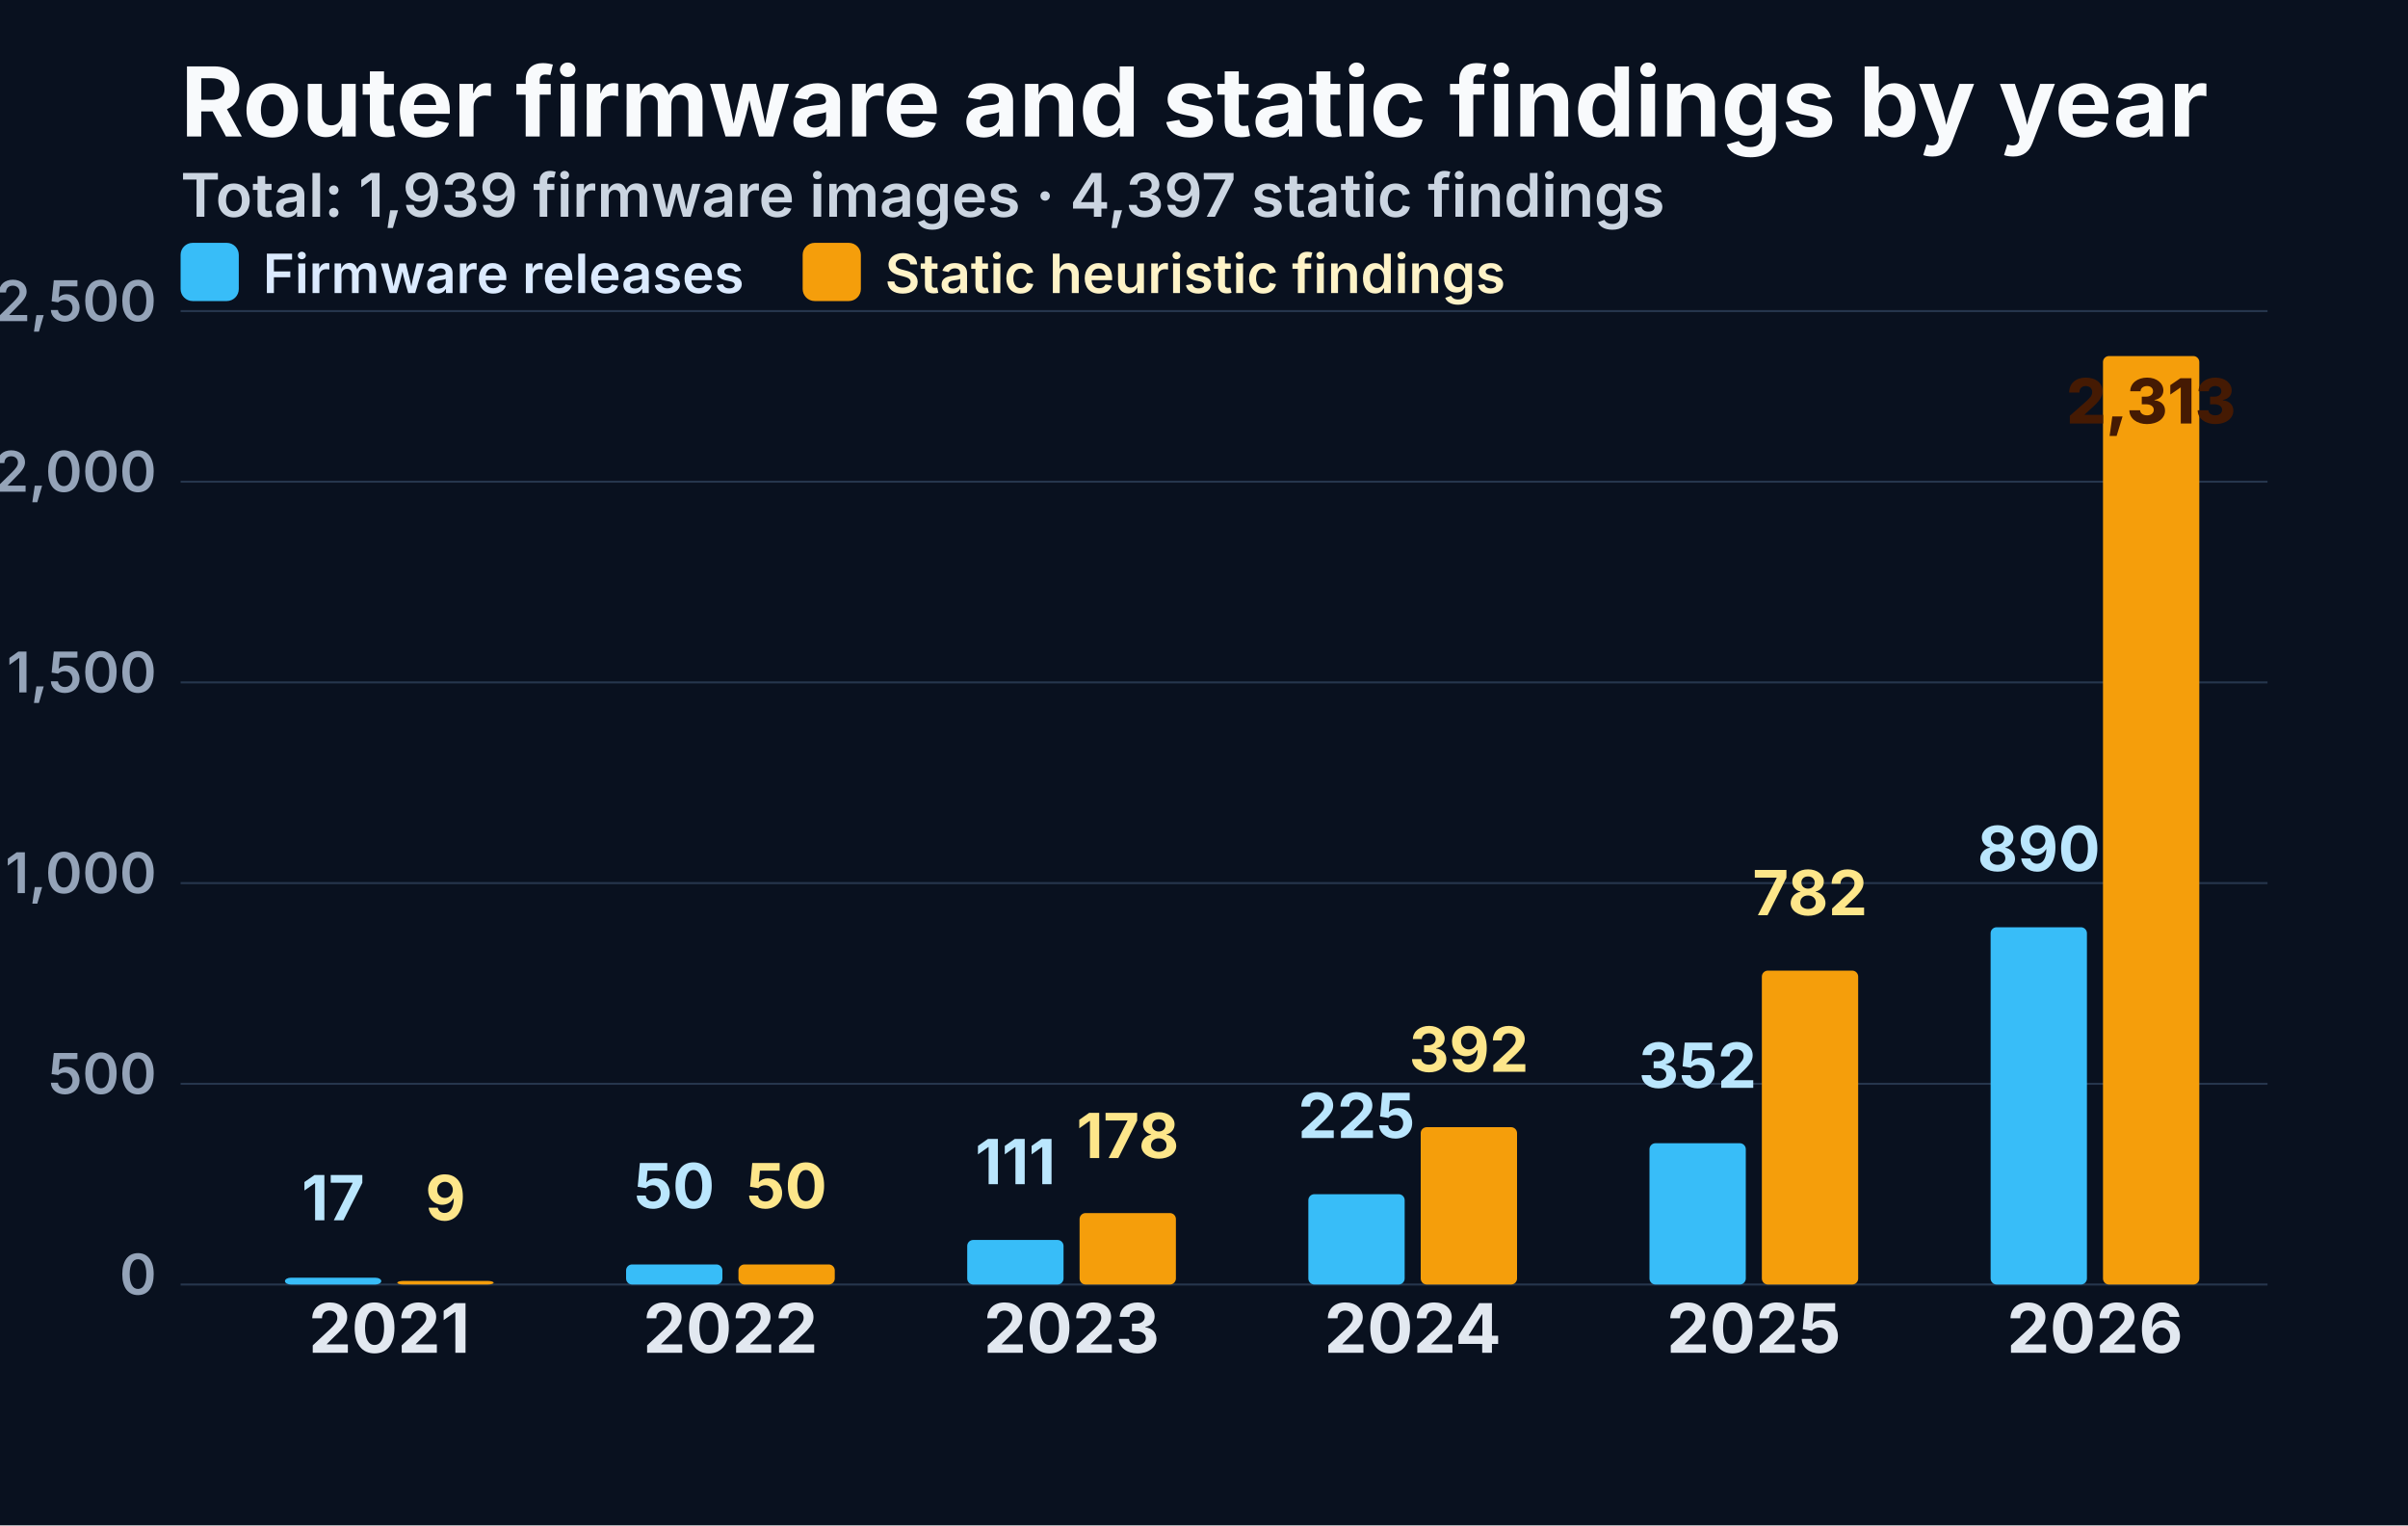
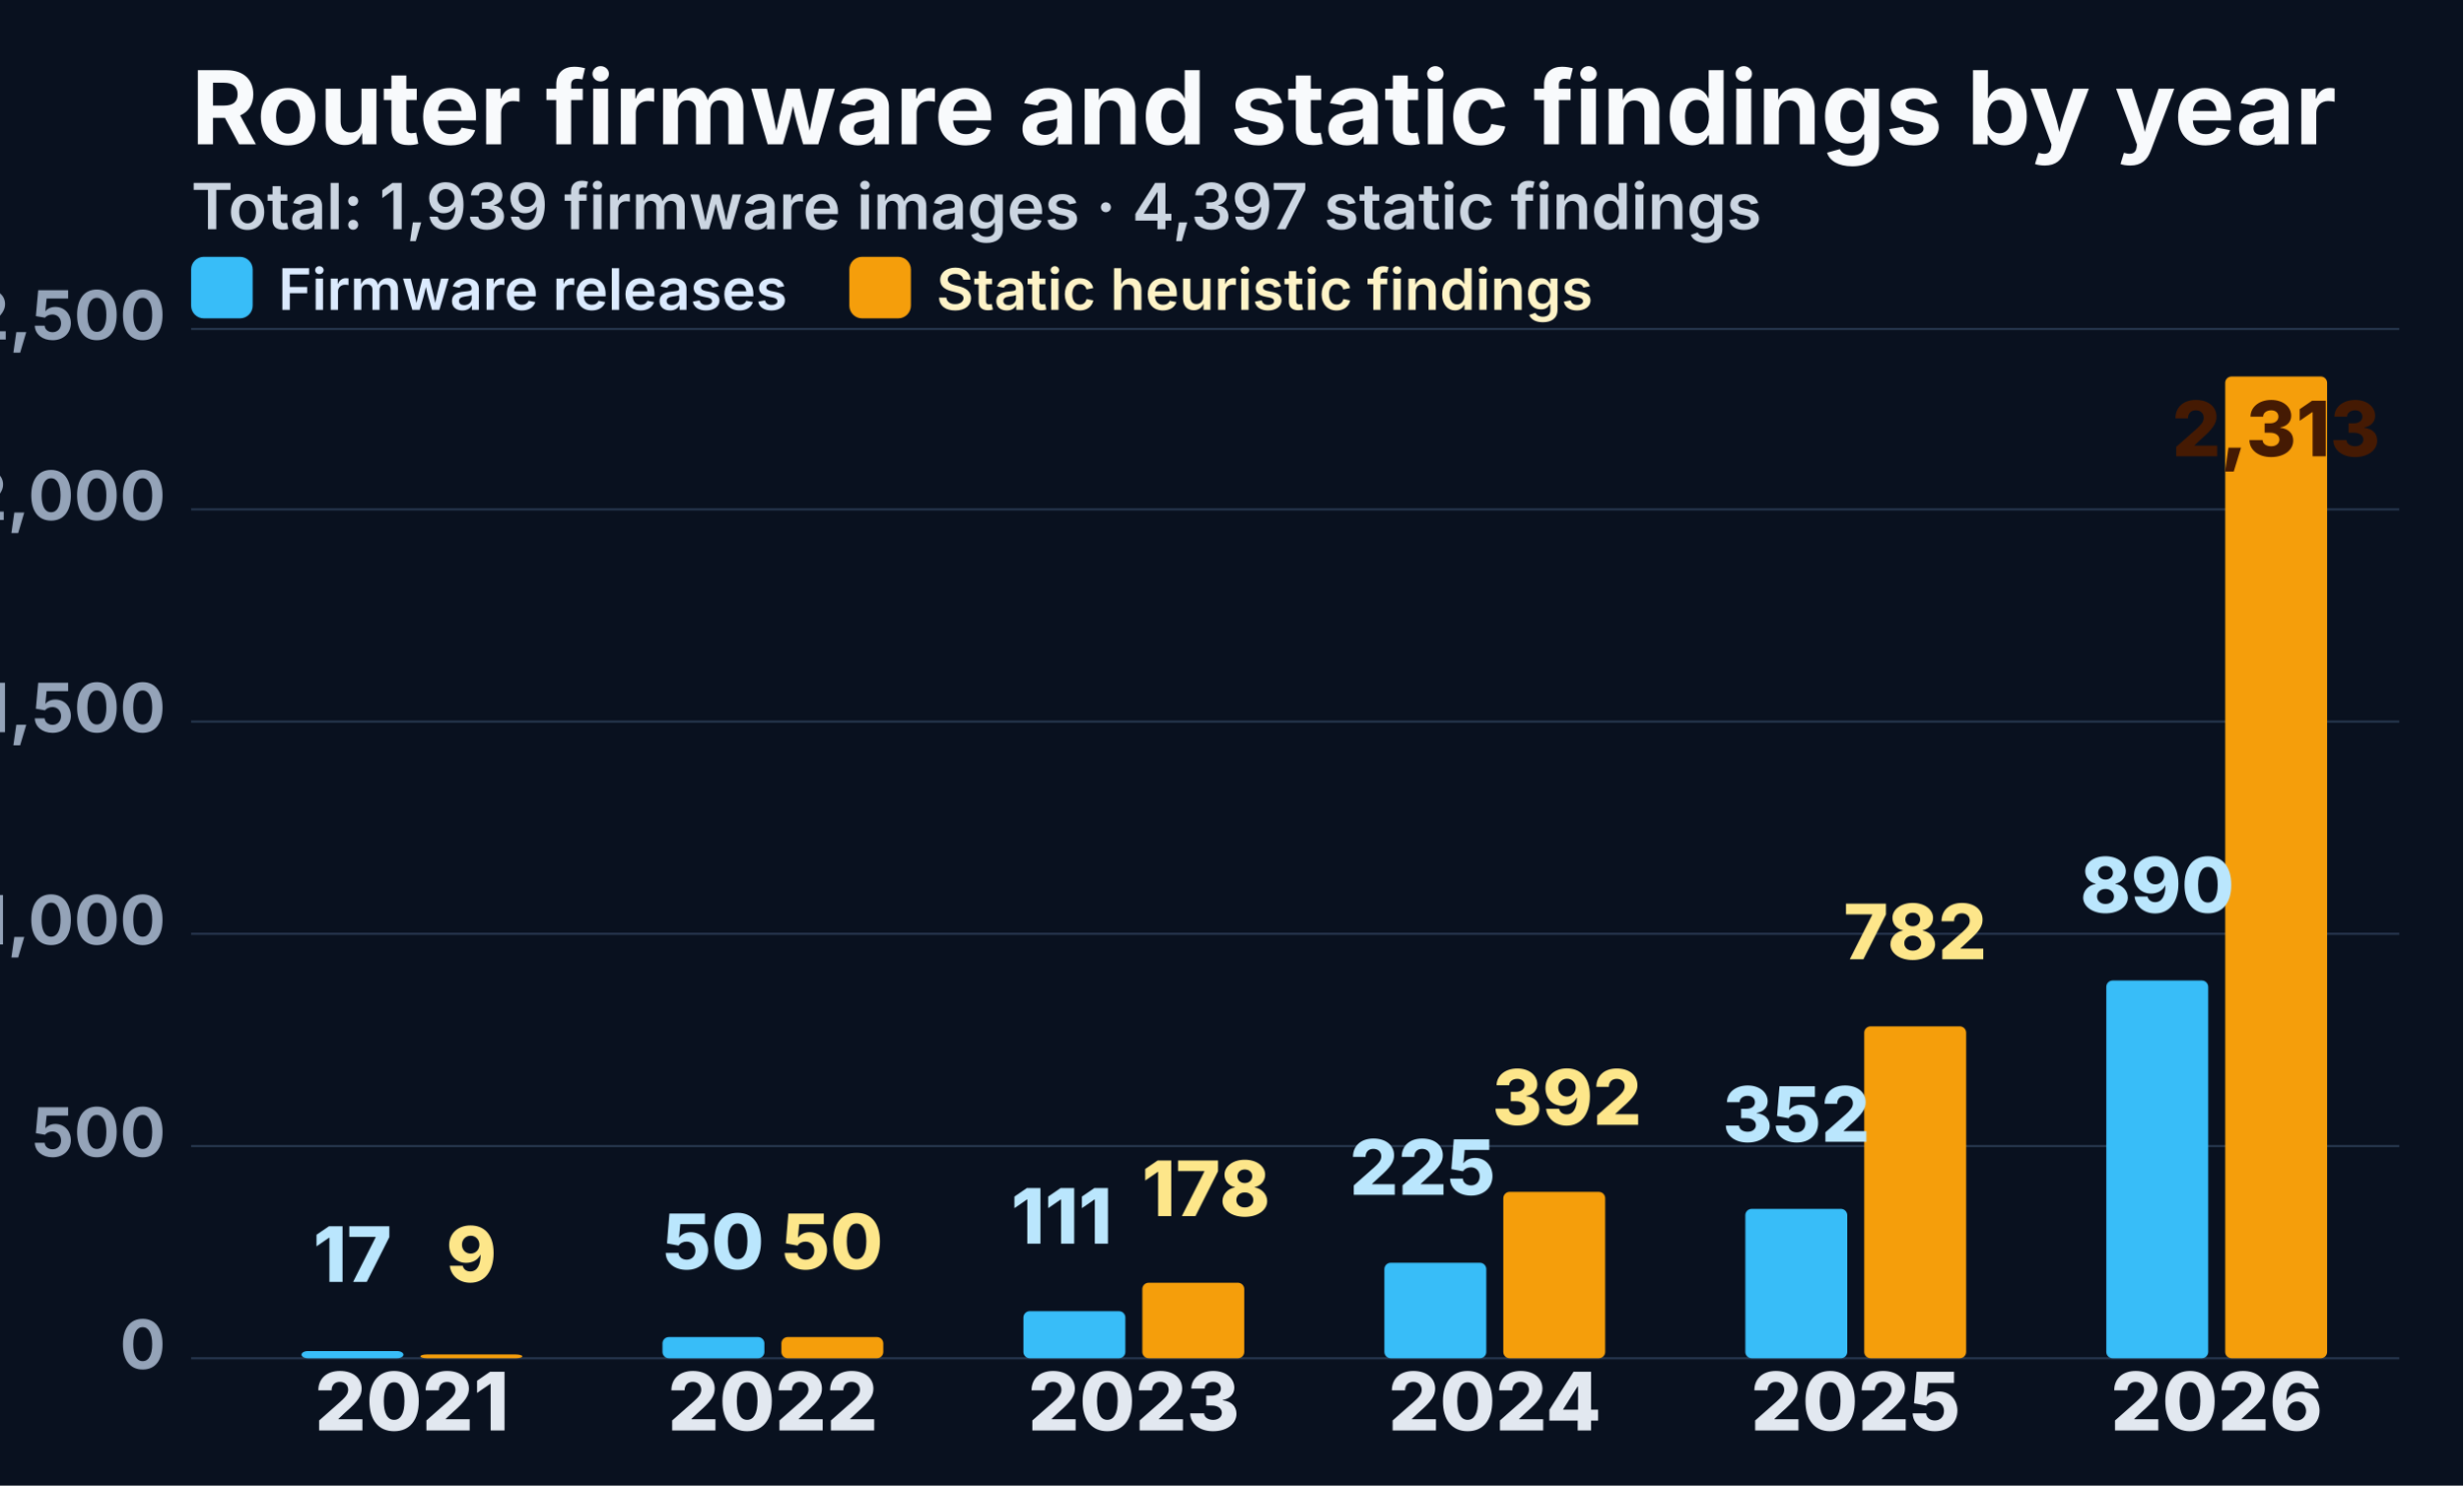
- <svg xmlns="http://www.w3.org/2000/svg" width="1200" height="760" viewBox="0 0 1200 760" role="img" aria-labelledby="title desc">
-   <rect width="1200" height="760" fill="#09111f" />
+ <svg xmlns="http://www.w3.org/2000/svg" width="1160" height="700" viewBox="0 0 1160 700" role="img" aria-labelledby="title desc">
+   <rect width="1160" height="700" fill="#09111f" />
  <text x="90" y="68" fill="#f8fafc" font-family="Inter, Arial, sans-serif" font-size="48" font-weight="700">
    Router firmware and static findings by year
  </text>
  <text x="90" y="108" fill="#cbd5e1" font-family="Inter, Arial, sans-serif" font-size="30" font-weight="600">
    Total: 1,939 firmware images · 4,397 static findings
  </text>
  <g font-family="Inter, Arial, sans-serif" font-size="27" font-weight="600">
    <rect x="90" y="121" width="29" height="29" rx="6" fill="#38bdf8" />
    <text x="131" y="146" fill="#dbeafe">Firmware releases</text>
    <rect x="400" y="121" width="29" height="29" rx="6" fill="#f59e0b" />
    <text x="441" y="146" fill="#fef3c7">Static heuristic findings</text>
  </g>
  <g stroke="#26364d" stroke-width="1">
    <line x1="90" y1="640" x2="1130" y2="640" />
    <line x1="90" y1="540" x2="1130" y2="540" />
    <line x1="90" y1="440" x2="1130" y2="440" />
    <line x1="90" y1="340" x2="1130" y2="340" />
    <line x1="90" y1="240" x2="1130" y2="240" />
    <line x1="90" y1="155" x2="1130" y2="155" />
  </g>
-   <g fill="#94a3b8" font-family="Inter, Arial, sans-serif" font-size="28" font-weight="600" text-anchor="end">
+   <g fill="#94a3b8" font-family="Inter, Arial, sans-serif" font-size="32" font-weight="700" text-anchor="end">
    <text x="78" y="645">0</text>
    <text x="78" y="545">500</text>
    <text x="78" y="445">1,000</text>
    <text x="78" y="345">1,500</text>
    <text x="78" y="245">2,000</text>
    <text x="78" y="160">2,500</text>
  </g>
  <rect x="142" y="636.6" width="48" height="3.4" rx="3" fill="#38bdf8" />
  <rect x="198" y="638.2" width="48" height="1.8" rx="3" fill="#f59e0b" />
-   <text x="166" y="608" fill="#bae6fd" font-family="Inter, Arial, sans-serif" font-size="31" font-weight="700" text-anchor="middle">17</text>
-   <text x="222" y="608" fill="#fde68a" font-family="Inter, Arial, sans-serif" font-size="31" font-weight="700" text-anchor="middle">9</text>
+   <text x="166" y="604" fill="#bae6fd" font-family="Inter, Arial, sans-serif" font-size="36" font-weight="800" text-anchor="middle">17</text>
+   <text x="222" y="604" fill="#fde68a" font-family="Inter, Arial, sans-serif" font-size="36" font-weight="800" text-anchor="middle">9</text>
  <rect x="312" y="630" width="48" height="10" rx="3" fill="#38bdf8" />
  <rect x="368" y="630" width="48" height="10" rx="3" fill="#f59e0b" />
-   <text x="336" y="602" fill="#bae6fd" font-family="Inter, Arial, sans-serif" font-size="31" font-weight="700" text-anchor="middle">50</text>
-   <text x="392" y="602" fill="#fde68a" font-family="Inter, Arial, sans-serif" font-size="31" font-weight="700" text-anchor="middle">50</text>
+   <text x="336" y="598" fill="#bae6fd" font-family="Inter, Arial, sans-serif" font-size="36" font-weight="800" text-anchor="middle">50</text>
+   <text x="392" y="598" fill="#fde68a" font-family="Inter, Arial, sans-serif" font-size="36" font-weight="800" text-anchor="middle">50</text>
  <rect x="482" y="617.8" width="48" height="22.2" rx="3" fill="#38bdf8" />
  <rect x="538" y="604.4" width="48" height="35.6" rx="3" fill="#f59e0b" />
-   <text x="506" y="590" fill="#bae6fd" font-family="Inter, Arial, sans-serif" font-size="31" font-weight="700" text-anchor="middle">111</text>
-   <text x="562" y="577" fill="#fde68a" font-family="Inter, Arial, sans-serif" font-size="31" font-weight="700" text-anchor="middle">178</text>
+   <text x="500" y="586" fill="#bae6fd" font-family="Inter, Arial, sans-serif" font-size="36" font-weight="800" text-anchor="middle">111</text>
+   <text x="568" y="573" fill="#fde68a" font-family="Inter, Arial, sans-serif" font-size="36" font-weight="800" text-anchor="middle">178</text>
  <rect x="652" y="595" width="48" height="45" rx="3" fill="#38bdf8" />
  <rect x="708" y="561.6" width="48" height="78.4" rx="3" fill="#f59e0b" />
-   <text x="676" y="567" fill="#bae6fd" font-family="Inter, Arial, sans-serif" font-size="31" font-weight="700" text-anchor="middle">225</text>
-   <text x="732" y="534" fill="#fde68a" font-family="Inter, Arial, sans-serif" font-size="31" font-weight="700" text-anchor="middle">392</text>
+   <text x="670" y="563" fill="#bae6fd" font-family="Inter, Arial, sans-serif" font-size="36" font-weight="800" text-anchor="middle">225</text>
+   <text x="738" y="530" fill="#fde68a" font-family="Inter, Arial, sans-serif" font-size="36" font-weight="800" text-anchor="middle">392</text>
  <rect x="822" y="569.6" width="48" height="70.4" rx="3" fill="#38bdf8" />
  <rect x="878" y="483.6" width="48" height="156.4" rx="3" fill="#f59e0b" />
-   <text x="846" y="542" fill="#bae6fd" font-family="Inter, Arial, sans-serif" font-size="31" font-weight="700" text-anchor="middle">352</text>
-   <text x="902" y="456" fill="#fde68a" font-family="Inter, Arial, sans-serif" font-size="31" font-weight="700" text-anchor="middle">782</text>
+   <text x="846" y="538" fill="#bae6fd" font-family="Inter, Arial, sans-serif" font-size="36" font-weight="800" text-anchor="middle">352</text>
+   <text x="902" y="452" fill="#fde68a" font-family="Inter, Arial, sans-serif" font-size="36" font-weight="800" text-anchor="middle">782</text>
  <rect x="992" y="462" width="48" height="178" rx="3" fill="#38bdf8" />
  <rect x="1048" y="177.4" width="48" height="462.6" rx="3" fill="#f59e0b" />
-   <text x="1016" y="434" fill="#bae6fd" font-family="Inter, Arial, sans-serif" font-size="31" font-weight="700" text-anchor="middle">890</text>
-   <text x="1072" y="211" fill="#451a03" font-family="Inter, Arial, sans-serif" font-size="31" font-weight="800" text-anchor="middle">2,313</text>
-   <g fill="#e2e8f0" font-family="Inter, Arial, sans-serif" font-size="34" font-weight="700" text-anchor="middle">
+   <text x="1016" y="430" fill="#bae6fd" font-family="Inter, Arial, sans-serif" font-size="36" font-weight="800" text-anchor="middle">890</text>
+   <text x="1072" y="215" fill="#451a03" font-family="Inter, Arial, sans-serif" font-size="36" font-weight="800" text-anchor="middle">2,313</text>
+   <g fill="#e2e8f0" font-family="Inter, Arial, sans-serif" font-size="38" font-weight="800" text-anchor="middle">
    <text x="194" y="674">2021</text>
    <text x="364" y="674">2022</text>
    <text x="534" y="674">2023</text>
    <text x="704" y="674">2024</text>
    <text x="874" y="674">2025</text>
    <text x="1044" y="674">2026</text>
  </g>
</svg>
